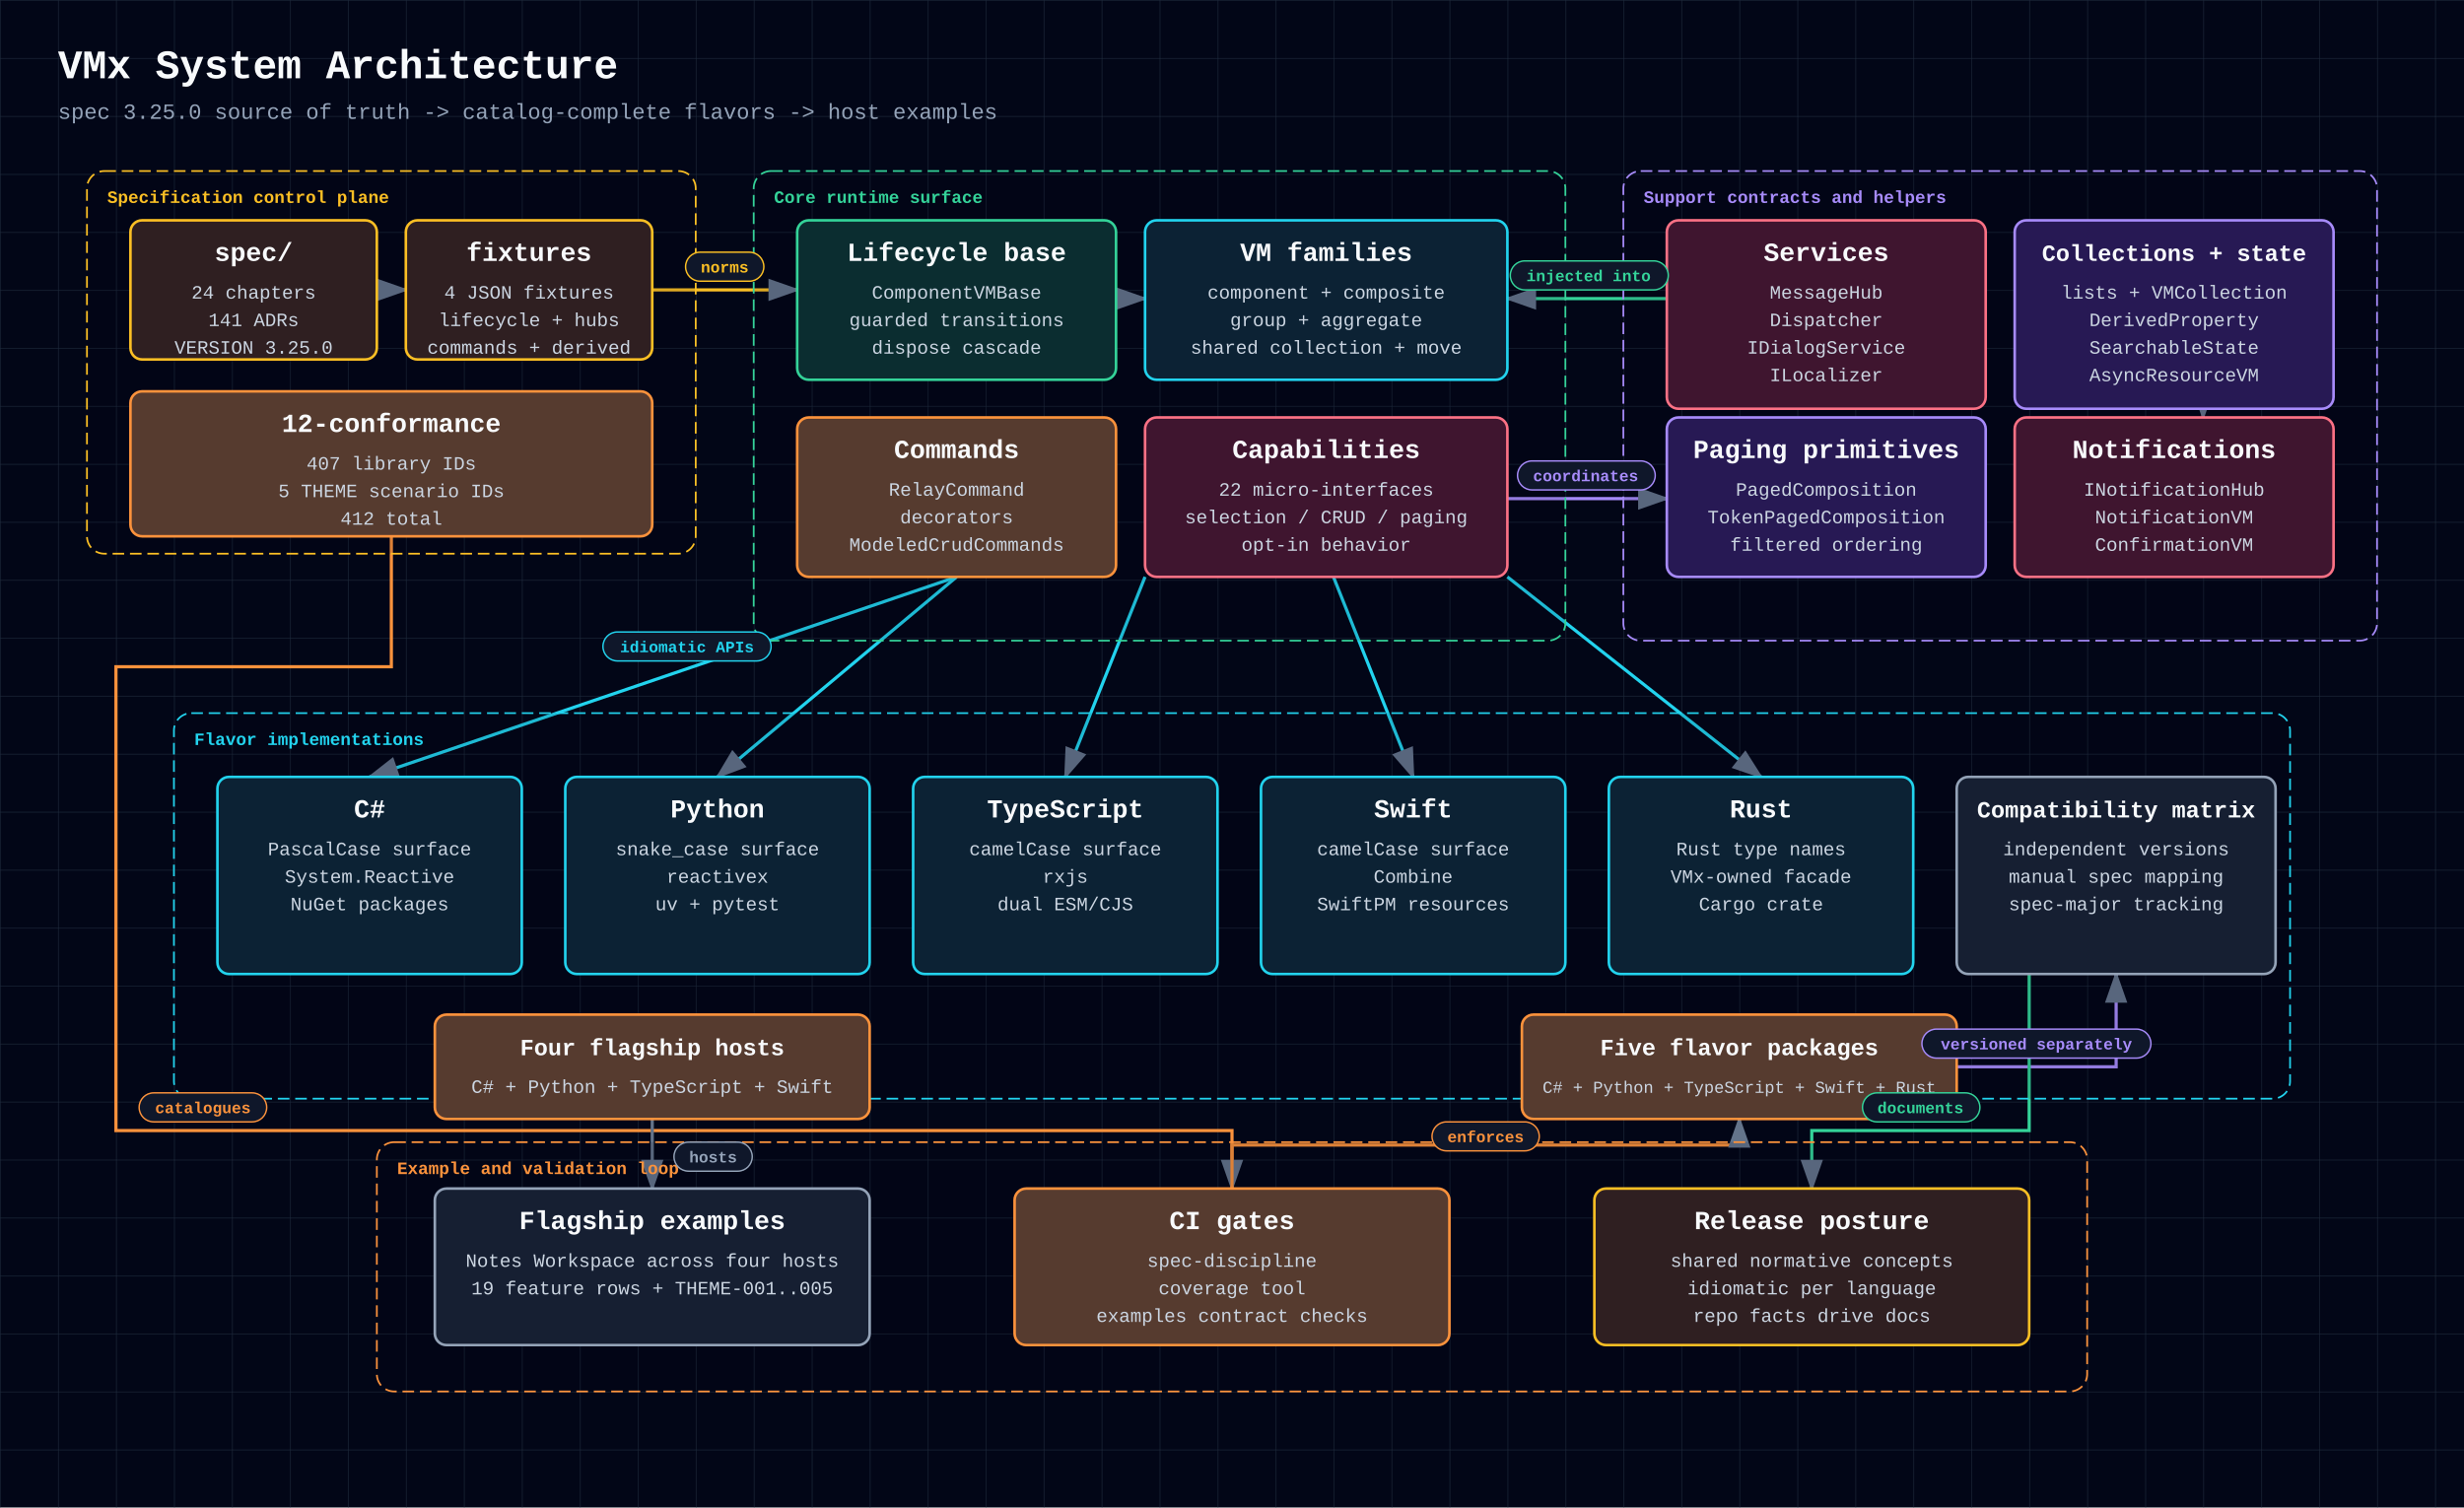
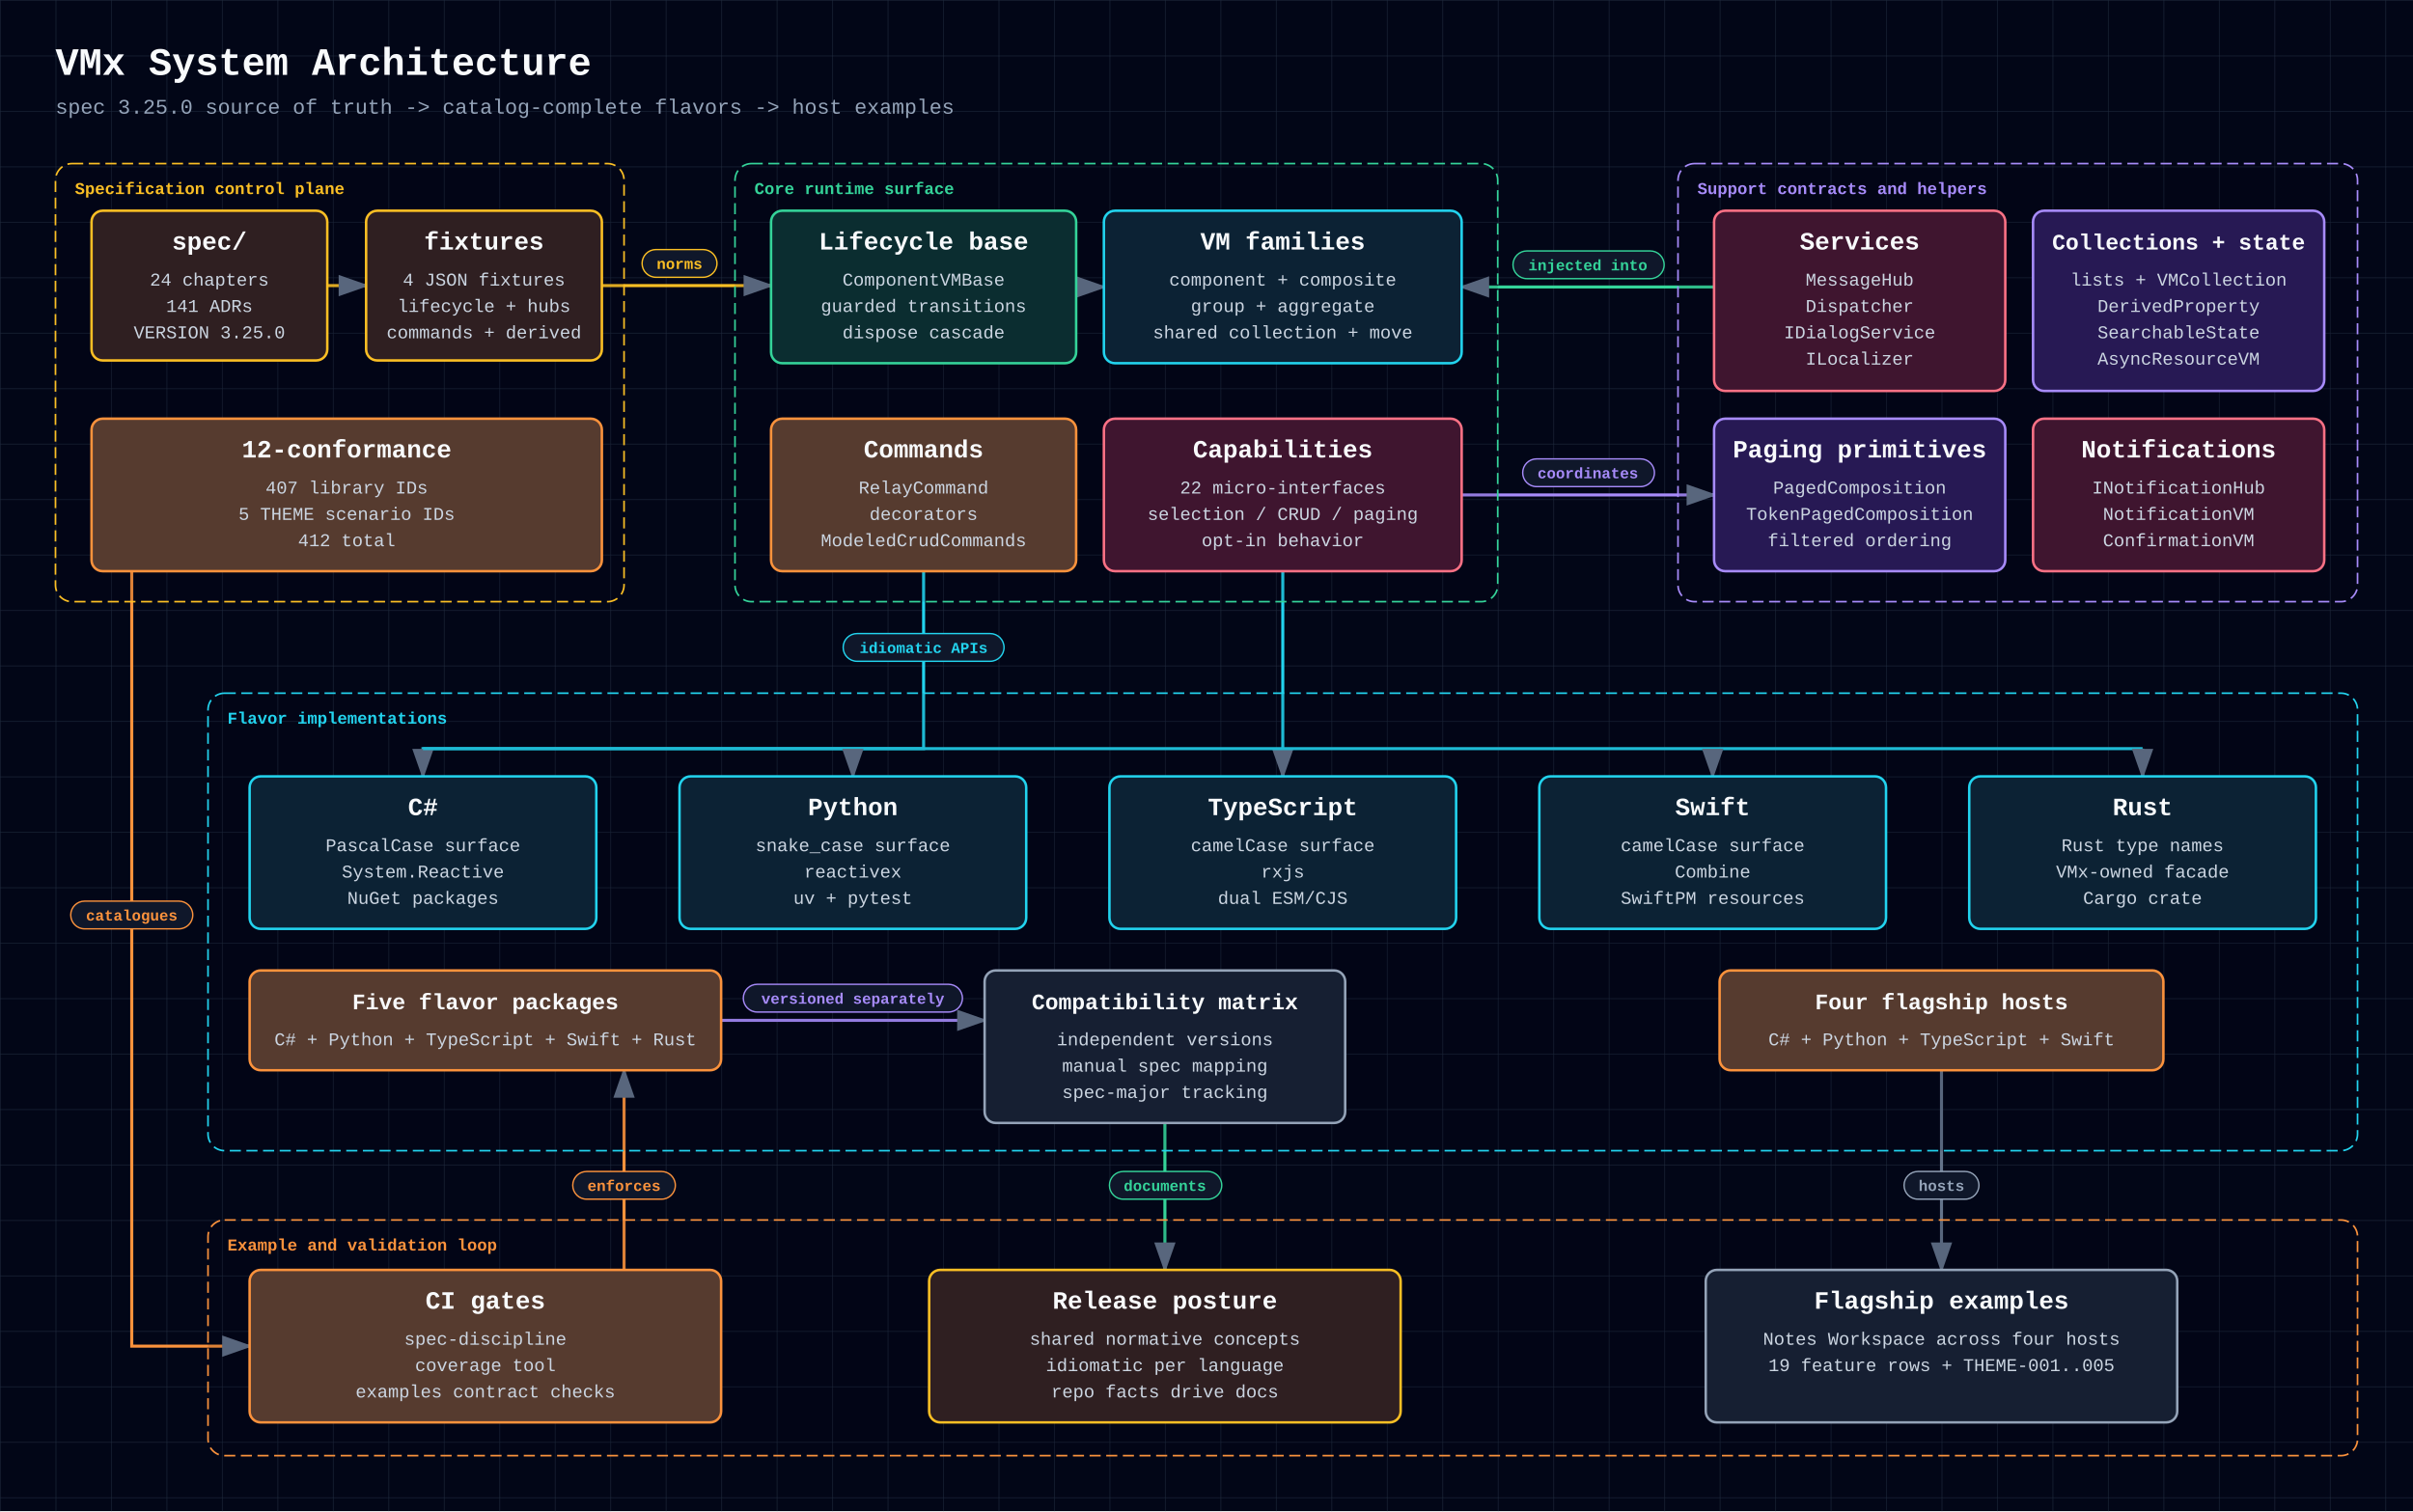
- <svg xmlns="http://www.w3.org/2000/svg" width="1700" height="1040" viewBox="0 0 1700 1040" role="img" aria-labelledby="diagram-title diagram-description" style="font-family: 'JetBrains Mono', ui-monospace, SFMono-Regular, Menlo, Monaco, Consolas, 'Liberation Mono', 'Courier New', monospace;">
+ <svg xmlns="http://www.w3.org/2000/svg" width="1740" height="1090" viewBox="0 0 1740 1090" role="img" aria-labelledby="diagram-title diagram-description" style="font-family: 'JetBrains Mono', ui-monospace, SFMono-Regular, Menlo, Monaco, Consolas, 'Liberation Mono', 'Courier New', monospace;">
  <defs>
    <style>
      text { font-family: 'JetBrains Mono', ui-monospace, SFMono-Regular, Menlo, Monaco, Consolas, 'Liberation Mono', 'Courier New', monospace; }
    </style>
    <pattern id="grid" width="40" height="40" patternUnits="userSpaceOnUse">
      <path d="M 40 0 L 0 0 0 40" fill="none" stroke="#1e293b" stroke-width="0.8" />
    </pattern>
    <marker id="arrowhead" markerWidth="10" markerHeight="7" refX="9" refY="3.5" orient="auto">
      <polygon points="0 0, 10 3.5, 0 7" fill="#64748b" />
    </marker>
  </defs>
  <rect width="100%" height="100%" fill="#020617" />
  <rect width="100%" height="100%" fill="url(#grid)" />
  <text x="40" y="54" fill="#f8fafc" font-size="28" font-weight="700" text-anchor="start">VMx System Architecture</text>
  <text x="40" y="82" fill="#94a3b8" font-size="15" font-weight="400" text-anchor="start">spec 3.25.0 source of truth -&gt; catalog-complete flavors -&gt; host examples</text>
-   <polyline points="260,200 280,200" fill="none" stroke="#fbbf24" stroke-width="2.2" marker-end="url(#arrowhead)" />
-   <polyline points="450,200 550,200" fill="none" stroke="#fbbf24" stroke-width="2.2" marker-end="url(#arrowhead)" />
-   <polyline points="270,370 270,460 80,460 80,780 850,780 850,820" fill="none" stroke="#fb923c" stroke-width="2.2" marker-end="url(#arrowhead)" />
-   <polyline points="770,206 790,206" fill="none" stroke="#22d3ee" stroke-width="2.2" marker-end="url(#arrowhead)" />
-   <polyline points="1150,206 1040,206" fill="none" stroke="#34d399" stroke-width="2.2" marker-end="url(#arrowhead)" />
-   <polyline points="1040,344 1150,344" fill="none" stroke="#a78bfa" stroke-width="2.2" marker-end="url(#arrowhead)" />
-   <polyline points="1520,282 1520,288" fill="none" stroke="#fb7185" stroke-width="2.2" marker-end="url(#arrowhead)" />
-   <polyline points="660,398 255,536" fill="none" stroke="#22d3ee" stroke-width="2.2" marker-end="url(#arrowhead)" />
-   <polyline points="660,398 495,536" fill="none" stroke="#22d3ee" stroke-width="2.2" marker-end="url(#arrowhead)" />
-   <polyline points="790,398 735,536" fill="none" stroke="#22d3ee" stroke-width="2.2" marker-end="url(#arrowhead)" />
-   <polyline points="920,398 975,536" fill="none" stroke="#22d3ee" stroke-width="2.2" marker-end="url(#arrowhead)" />
-   <polyline points="1040,398 1215,536" fill="none" stroke="#22d3ee" stroke-width="2.2" marker-end="url(#arrowhead)" />
-   <polyline points="1350,736 1460,736 1460,672" fill="none" stroke="#a78bfa" stroke-width="2.2" marker-end="url(#arrowhead)" />
-   <polyline points="450,772 450,820" fill="none" stroke="#64748b" stroke-width="2.2" marker-end="url(#arrowhead)" />
-   <polyline points="850,820 850,790 1200,790 1200,772" fill="none" stroke="#fb923c" stroke-width="2.2" marker-end="url(#arrowhead)" />
-   <polyline points="1400,672 1400,780 1250,780 1250,820" fill="none" stroke="#34d399" stroke-width="2.2" marker-end="url(#arrowhead)" />
-   <rect x="60" y="118" width="420" height="264" rx="12" fill="rgba(2, 6, 23, 0.12)" stroke="#fbbf24" stroke-width="1.2" stroke-dasharray="8 4" />
-   <text x="74" y="140" fill="#fbbf24" font-size="12" font-weight="700" text-anchor="start">Specification control plane</text>
-   <rect x="520" y="118" width="560" height="324" rx="12" fill="rgba(2, 6, 23, 0.12)" stroke="#34d399" stroke-width="1.2" stroke-dasharray="8 4" />
-   <text x="534" y="140" fill="#34d399" font-size="12" font-weight="700" text-anchor="start">Core runtime surface</text>
-   <rect x="1120" y="118" width="520" height="324" rx="12" fill="rgba(2, 6, 23, 0.12)" stroke="#a78bfa" stroke-width="1.2" stroke-dasharray="8 4" />
-   <text x="1134" y="140" fill="#a78bfa" font-size="12" font-weight="700" text-anchor="start">Support contracts and helpers</text>
-   <rect x="120" y="492" width="1460" height="266" rx="12" fill="rgba(2, 6, 23, 0.12)" stroke="#22d3ee" stroke-width="1.2" stroke-dasharray="8 4" />
-   <text x="134" y="514" fill="#22d3ee" font-size="12" font-weight="700" text-anchor="start">Flavor implementations</text>
-   <rect x="260" y="788" width="1180" height="172" rx="12" fill="rgba(2, 6, 23, 0.12)" stroke="#fb923c" stroke-width="1.2" stroke-dasharray="8 4" />
-   <text x="274" y="810" fill="#fb923c" font-size="12" font-weight="700" text-anchor="start">Example and validation loop</text>
-   <rect x="90" y="152" width="170" height="96" rx="8" fill="#0f172a" />
-   <rect x="90" y="152" width="170" height="96" rx="8" fill="rgba(120, 53, 15, 0.3)" stroke="#fbbf24" stroke-width="1.8" />
-   <text x="175" y="180" fill="#f8fafc" font-size="18" font-weight="700" text-anchor="middle">spec/</text>
-   <text x="175" y="206" fill="#cbd5e1" font-size="13" font-weight="400" text-anchor="middle">24 chapters</text>
-   <text x="175" y="225" fill="#cbd5e1" font-size="13" font-weight="400" text-anchor="middle">141 ADRs</text>
-   <text x="175" y="244" fill="#cbd5e1" font-size="13" font-weight="400" text-anchor="middle">VERSION 3.25.0</text>
-   <rect x="280" y="152" width="170" height="96" rx="8" fill="#0f172a" />
-   <rect x="280" y="152" width="170" height="96" rx="8" fill="rgba(120, 53, 15, 0.3)" stroke="#fbbf24" stroke-width="1.8" />
-   <text x="365" y="180" fill="#f8fafc" font-size="18" font-weight="700" text-anchor="middle">fixtures</text>
-   <text x="365" y="206" fill="#cbd5e1" font-size="13" font-weight="400" text-anchor="middle">4 JSON fixtures</text>
-   <text x="365" y="225" fill="#cbd5e1" font-size="13" font-weight="400" text-anchor="middle">lifecycle + hubs</text>
-   <text x="365" y="244" fill="#cbd5e1" font-size="13" font-weight="400" text-anchor="middle">commands + derived</text>
-   <rect x="90" y="270" width="360" height="100" rx="8" fill="#0f172a" />
-   <rect x="90" y="270" width="360" height="100" rx="8" fill="rgba(251, 146, 60, 0.3)" stroke="#fb923c" stroke-width="1.8" />
-   <text x="270" y="298" fill="#f8fafc" font-size="18" font-weight="700" text-anchor="middle">12-conformance</text>
-   <text x="270" y="324" fill="#cbd5e1" font-size="13" font-weight="400" text-anchor="middle">407 library IDs</text>
-   <text x="270" y="343" fill="#cbd5e1" font-size="13" font-weight="400" text-anchor="middle">5 THEME scenario IDs</text>
-   <text x="270" y="362" fill="#cbd5e1" font-size="13" font-weight="400" text-anchor="middle">412 total</text>
-   <rect x="550" y="152" width="220" height="110" rx="8" fill="#0f172a" />
-   <rect x="550" y="152" width="220" height="110" rx="8" fill="rgba(6, 78, 59, 0.4)" stroke="#34d399" stroke-width="1.8" />
-   <text x="660" y="180" fill="#f8fafc" font-size="18" font-weight="700" text-anchor="middle">Lifecycle base</text>
-   <text x="660" y="206" fill="#cbd5e1" font-size="13" font-weight="400" text-anchor="middle">ComponentVMBase</text>
-   <text x="660" y="225" fill="#cbd5e1" font-size="13" font-weight="400" text-anchor="middle">guarded transitions</text>
-   <text x="660" y="244" fill="#cbd5e1" font-size="13" font-weight="400" text-anchor="middle">dispose cascade</text>
-   <rect x="790" y="152" width="250" height="110" rx="8" fill="#0f172a" />
-   <rect x="790" y="152" width="250" height="110" rx="8" fill="rgba(8, 51, 68, 0.4)" stroke="#22d3ee" stroke-width="1.8" />
-   <text x="915" y="180" fill="#f8fafc" font-size="18" font-weight="700" text-anchor="middle">VM families</text>
-   <text x="915" y="206" fill="#cbd5e1" font-size="13" font-weight="400" text-anchor="middle">component + composite</text>
-   <text x="915" y="225" fill="#cbd5e1" font-size="13" font-weight="400" text-anchor="middle">group + aggregate</text>
-   <text x="915" y="244" fill="#cbd5e1" font-size="13" font-weight="400" text-anchor="middle">shared collection + move</text>
-   <rect x="550" y="288" width="220" height="110" rx="8" fill="#0f172a" />
-   <rect x="550" y="288" width="220" height="110" rx="8" fill="rgba(251, 146, 60, 0.3)" stroke="#fb923c" stroke-width="1.8" />
-   <text x="660" y="316" fill="#f8fafc" font-size="18" font-weight="700" text-anchor="middle">Commands</text>
-   <text x="660" y="342" fill="#cbd5e1" font-size="13" font-weight="400" text-anchor="middle">RelayCommand</text>
-   <text x="660" y="361" fill="#cbd5e1" font-size="13" font-weight="400" text-anchor="middle">decorators</text>
-   <text x="660" y="380" fill="#cbd5e1" font-size="13" font-weight="400" text-anchor="middle">ModeledCrudCommands</text>
-   <rect x="790" y="288" width="250" height="110" rx="8" fill="#0f172a" />
-   <rect x="790" y="288" width="250" height="110" rx="8" fill="rgba(136, 19, 55, 0.4)" stroke="#fb7185" stroke-width="1.8" />
-   <text x="915" y="316" fill="#f8fafc" font-size="18" font-weight="700" text-anchor="middle">Capabilities</text>
-   <text x="915" y="342" fill="#cbd5e1" font-size="13" font-weight="400" text-anchor="middle">22 micro-interfaces</text>
-   <text x="915" y="361" fill="#cbd5e1" font-size="13" font-weight="400" text-anchor="middle">selection / CRUD / paging</text>
-   <text x="915" y="380" fill="#cbd5e1" font-size="13" font-weight="400" text-anchor="middle">opt-in behavior</text>
-   <rect x="1150" y="152" width="220" height="130" rx="8" fill="#0f172a" />
-   <rect x="1150" y="152" width="220" height="130" rx="8" fill="rgba(136, 19, 55, 0.4)" stroke="#fb7185" stroke-width="1.8" />
-   <text x="1260" y="180" fill="#f8fafc" font-size="18" font-weight="700" text-anchor="middle">Services</text>
-   <text x="1260" y="206" fill="#cbd5e1" font-size="13" font-weight="400" text-anchor="middle">MessageHub</text>
-   <text x="1260" y="225" fill="#cbd5e1" font-size="13" font-weight="400" text-anchor="middle">Dispatcher</text>
-   <text x="1260" y="244" fill="#cbd5e1" font-size="13" font-weight="400" text-anchor="middle">IDialogService</text>
-   <text x="1260" y="263" fill="#cbd5e1" font-size="13" font-weight="400" text-anchor="middle">ILocalizer</text>
-   <rect x="1390" y="152" width="220" height="130" rx="8" fill="#0f172a" />
-   <rect x="1390" y="152" width="220" height="130" rx="8" fill="rgba(76, 29, 149, 0.4)" stroke="#a78bfa" stroke-width="1.8" />
-   <text x="1500" y="180" fill="#f8fafc" font-size="16" font-weight="700" text-anchor="middle">Collections + state</text>
-   <text x="1500" y="206" fill="#cbd5e1" font-size="13" font-weight="400" text-anchor="middle">lists + VMCollection</text>
-   <text x="1500" y="225" fill="#cbd5e1" font-size="13" font-weight="400" text-anchor="middle">DerivedProperty</text>
-   <text x="1500" y="244" fill="#cbd5e1" font-size="13" font-weight="400" text-anchor="middle">SearchableState</text>
-   <text x="1500" y="263" fill="#cbd5e1" font-size="13" font-weight="400" text-anchor="middle">AsyncResourceVM</text>
-   <rect x="1150" y="288" width="220" height="110" rx="8" fill="#0f172a" />
-   <rect x="1150" y="288" width="220" height="110" rx="8" fill="rgba(76, 29, 149, 0.4)" stroke="#a78bfa" stroke-width="1.8" />
-   <text x="1260" y="316" fill="#f8fafc" font-size="18" font-weight="700" text-anchor="middle">Paging primitives</text>
-   <text x="1260" y="342" fill="#cbd5e1" font-size="13" font-weight="400" text-anchor="middle">PagedComposition</text>
-   <text x="1260" y="361" fill="#cbd5e1" font-size="13" font-weight="400" text-anchor="middle">TokenPagedComposition</text>
-   <text x="1260" y="380" fill="#cbd5e1" font-size="13" font-weight="400" text-anchor="middle">filtered ordering</text>
-   <rect x="1390" y="288" width="220" height="110" rx="8" fill="#0f172a" />
-   <rect x="1390" y="288" width="220" height="110" rx="8" fill="rgba(136, 19, 55, 0.4)" stroke="#fb7185" stroke-width="1.8" />
-   <text x="1500" y="316" fill="#f8fafc" font-size="18" font-weight="700" text-anchor="middle">Notifications</text>
-   <text x="1500" y="342" fill="#cbd5e1" font-size="13" font-weight="400" text-anchor="middle">INotificationHub</text>
-   <text x="1500" y="361" fill="#cbd5e1" font-size="13" font-weight="400" text-anchor="middle">NotificationVM</text>
-   <text x="1500" y="380" fill="#cbd5e1" font-size="13" font-weight="400" text-anchor="middle">ConfirmationVM</text>
-   <rect x="150" y="536" width="210" height="136" rx="8" fill="#0f172a" />
-   <rect x="150" y="536" width="210" height="136" rx="8" fill="rgba(8, 51, 68, 0.4)" stroke="#22d3ee" stroke-width="1.8" />
-   <text x="255" y="564" fill="#f8fafc" font-size="18" font-weight="700" text-anchor="middle">C#</text>
-   <text x="255" y="590" fill="#cbd5e1" font-size="13" font-weight="400" text-anchor="middle">PascalCase surface</text>
-   <text x="255" y="609" fill="#cbd5e1" font-size="13" font-weight="400" text-anchor="middle">System.Reactive</text>
-   <text x="255" y="628" fill="#cbd5e1" font-size="13" font-weight="400" text-anchor="middle">NuGet packages</text>
-   <rect x="390" y="536" width="210" height="136" rx="8" fill="#0f172a" />
-   <rect x="390" y="536" width="210" height="136" rx="8" fill="rgba(8, 51, 68, 0.4)" stroke="#22d3ee" stroke-width="1.8" />
-   <text x="495" y="564" fill="#f8fafc" font-size="18" font-weight="700" text-anchor="middle">Python</text>
-   <text x="495" y="590" fill="#cbd5e1" font-size="13" font-weight="400" text-anchor="middle">snake_case surface</text>
-   <text x="495" y="609" fill="#cbd5e1" font-size="13" font-weight="400" text-anchor="middle">reactivex</text>
-   <text x="495" y="628" fill="#cbd5e1" font-size="13" font-weight="400" text-anchor="middle">uv + pytest</text>
-   <rect x="630" y="536" width="210" height="136" rx="8" fill="#0f172a" />
-   <rect x="630" y="536" width="210" height="136" rx="8" fill="rgba(8, 51, 68, 0.4)" stroke="#22d3ee" stroke-width="1.8" />
-   <text x="735" y="564" fill="#f8fafc" font-size="18" font-weight="700" text-anchor="middle">TypeScript</text>
-   <text x="735" y="590" fill="#cbd5e1" font-size="13" font-weight="400" text-anchor="middle">camelCase surface</text>
-   <text x="735" y="609" fill="#cbd5e1" font-size="13" font-weight="400" text-anchor="middle">rxjs</text>
-   <text x="735" y="628" fill="#cbd5e1" font-size="13" font-weight="400" text-anchor="middle">dual ESM/CJS</text>
-   <rect x="870" y="536" width="210" height="136" rx="8" fill="#0f172a" />
-   <rect x="870" y="536" width="210" height="136" rx="8" fill="rgba(8, 51, 68, 0.4)" stroke="#22d3ee" stroke-width="1.8" />
-   <text x="975" y="564" fill="#f8fafc" font-size="18" font-weight="700" text-anchor="middle">Swift</text>
-   <text x="975" y="590" fill="#cbd5e1" font-size="13" font-weight="400" text-anchor="middle">camelCase surface</text>
-   <text x="975" y="609" fill="#cbd5e1" font-size="13" font-weight="400" text-anchor="middle">Combine</text>
-   <text x="975" y="628" fill="#cbd5e1" font-size="13" font-weight="400" text-anchor="middle">SwiftPM resources</text>
-   <rect x="1110" y="536" width="210" height="136" rx="8" fill="#0f172a" />
-   <rect x="1110" y="536" width="210" height="136" rx="8" fill="rgba(8, 51, 68, 0.4)" stroke="#22d3ee" stroke-width="1.8" />
-   <text x="1215" y="564" fill="#f8fafc" font-size="18" font-weight="700" text-anchor="middle">Rust</text>
-   <text x="1215" y="590" fill="#cbd5e1" font-size="13" font-weight="400" text-anchor="middle">Rust type names</text>
-   <text x="1215" y="609" fill="#cbd5e1" font-size="13" font-weight="400" text-anchor="middle">VMx-owned facade</text>
-   <text x="1215" y="628" fill="#cbd5e1" font-size="13" font-weight="400" text-anchor="middle">Cargo crate</text>
-   <rect x="1350" y="536" width="220" height="136" rx="8" fill="#0f172a" />
-   <rect x="1350" y="536" width="220" height="136" rx="8" fill="rgba(30, 41, 59, 0.5)" stroke="#94a3b8" stroke-width="1.8" />
-   <text x="1460" y="564" fill="#f8fafc" font-size="16" font-weight="700" text-anchor="middle">Compatibility matrix</text>
-   <text x="1460" y="590" fill="#cbd5e1" font-size="13" font-weight="400" text-anchor="middle">independent versions</text>
-   <text x="1460" y="609" fill="#cbd5e1" font-size="13" font-weight="400" text-anchor="middle">manual spec mapping</text>
-   <text x="1460" y="628" fill="#cbd5e1" font-size="13" font-weight="400" text-anchor="middle">spec-major tracking</text>
-   <rect x="300" y="700" width="300" height="72" rx="8" fill="#0f172a" />
-   <rect x="300" y="700" width="300" height="72" rx="8" fill="rgba(251, 146, 60, 0.3)" stroke="#fb923c" stroke-width="1.8" />
-   <text x="450" y="728" fill="#f8fafc" font-size="16" font-weight="700" text-anchor="middle">Four flagship hosts</text>
-   <text x="450" y="754" fill="#cbd5e1" font-size="13" font-weight="400" text-anchor="middle">C# + Python + TypeScript + Swift</text>
-   <rect x="1050" y="700" width="300" height="72" rx="8" fill="#0f172a" />
-   <rect x="1050" y="700" width="300" height="72" rx="8" fill="rgba(251, 146, 60, 0.3)" stroke="#fb923c" stroke-width="1.8" />
-   <text x="1200" y="728" fill="#f8fafc" font-size="16" font-weight="700" text-anchor="middle">Five flavor packages</text>
-   <text x="1200" y="754" fill="#cbd5e1" font-size="11.6" font-weight="400" text-anchor="middle">C# + Python + TypeScript + Swift + Rust</text>
-   <rect x="300" y="820" width="300" height="108" rx="8" fill="#0f172a" />
-   <rect x="300" y="820" width="300" height="108" rx="8" fill="rgba(30, 41, 59, 0.5)" stroke="#94a3b8" stroke-width="1.8" />
-   <text x="450" y="848" fill="#f8fafc" font-size="18" font-weight="700" text-anchor="middle">Flagship examples</text>
-   <text x="450" y="874" fill="#cbd5e1" font-size="13" font-weight="400" text-anchor="middle">Notes Workspace across four hosts</text>
-   <text x="450" y="893" fill="#cbd5e1" font-size="13" font-weight="400" text-anchor="middle">19 feature rows + THEME-001..005</text>
-   <rect x="700" y="820" width="300" height="108" rx="8" fill="#0f172a" />
-   <rect x="700" y="820" width="300" height="108" rx="8" fill="rgba(251, 146, 60, 0.3)" stroke="#fb923c" stroke-width="1.8" />
-   <text x="850" y="848" fill="#f8fafc" font-size="18" font-weight="700" text-anchor="middle">CI gates</text>
-   <text x="850" y="874" fill="#cbd5e1" font-size="13" font-weight="400" text-anchor="middle">spec-discipline</text>
-   <text x="850" y="893" fill="#cbd5e1" font-size="13" font-weight="400" text-anchor="middle">coverage tool</text>
-   <text x="850" y="912" fill="#cbd5e1" font-size="13" font-weight="400" text-anchor="middle">examples contract checks</text>
-   <rect x="1100" y="820" width="300" height="108" rx="8" fill="#0f172a" />
-   <rect x="1100" y="820" width="300" height="108" rx="8" fill="rgba(120, 53, 15, 0.3)" stroke="#fbbf24" stroke-width="1.8" />
-   <text x="1250" y="848" fill="#f8fafc" font-size="18" font-weight="700" text-anchor="middle">Release posture</text>
-   <text x="1250" y="874" fill="#cbd5e1" font-size="13" font-weight="400" text-anchor="middle">shared normative concepts</text>
-   <text x="1250" y="893" fill="#cbd5e1" font-size="13" font-weight="400" text-anchor="middle">idiomatic per language</text>
-   <text x="1250" y="912" fill="#cbd5e1" font-size="13" font-weight="400" text-anchor="middle">repo facts drive docs</text>
-   <rect x="473" y="174" width="54" height="20" rx="10" fill="#0f172a" stroke="#fbbf24" stroke-width="1" />
-   <text x="500" y="188" fill="#fbbf24" font-size="11" font-weight="700" text-anchor="middle">norms</text>
-   <rect x="96" y="754" width="88" height="20" rx="10" fill="#0f172a" stroke="#fb923c" stroke-width="1" />
-   <text x="140" y="768" fill="#fb923c" font-size="11" font-weight="700" text-anchor="middle">catalogues</text>
-   <rect x="1042" y="180" width="109" height="20" rx="10" fill="#0f172a" stroke="#34d399" stroke-width="1" />
-   <text x="1096" y="194" fill="#34d399" font-size="11" font-weight="700" text-anchor="middle">injected into</text>
-   <rect x="1047" y="318" width="95" height="20" rx="10" fill="#0f172a" stroke="#a78bfa" stroke-width="1" />
-   <text x="1094" y="332" fill="#a78bfa" font-size="11" font-weight="700" text-anchor="middle">coordinates</text>
-   <rect x="416" y="436" width="116" height="20" rx="10" fill="#0f172a" stroke="#22d3ee" stroke-width="1" />
-   <text x="474" y="450" fill="#22d3ee" font-size="11" font-weight="700" text-anchor="middle">idiomatic APIs</text>
-   <rect x="1326" y="710" width="158" height="20" rx="10" fill="#0f172a" stroke="#a78bfa" stroke-width="1" />
-   <text x="1405" y="724" fill="#a78bfa" font-size="11" font-weight="700" text-anchor="middle">versioned separately</text>
-   <rect x="465" y="788" width="54" height="20" rx="10" fill="#0f172a" stroke="#94a3b8" stroke-width="1" />
-   <text x="492" y="802" fill="#94a3b8" font-size="11" font-weight="700" text-anchor="middle">hosts</text>
-   <rect x="988" y="774" width="74" height="20" rx="10" fill="#0f172a" stroke="#fb923c" stroke-width="1" />
-   <text x="1025" y="788" fill="#fb923c" font-size="11" font-weight="700" text-anchor="middle">enforces</text>
-   <rect x="1285" y="754" width="81" height="20" rx="10" fill="#0f172a" stroke="#34d399" stroke-width="1" />
-   <text x="1325" y="768" fill="#34d399" font-size="11" font-weight="700" text-anchor="middle">documents</text>
+   <polyline points="236,206 264,206" fill="none" stroke="#fbbf24" stroke-width="2.2" marker-end="url(#arrowhead)" />
+   <polyline points="434,206 556,206" fill="none" stroke="#fbbf24" stroke-width="2.2" marker-end="url(#arrowhead)" />
+   <polyline points="776,207 796,207" fill="none" stroke="#22d3ee" stroke-width="2.2" marker-end="url(#arrowhead)" />
+   <polyline points="1236,207 1054,207" fill="none" stroke="#34d399" stroke-width="2.2" marker-end="url(#arrowhead)" />
+   <polyline points="1054,357 1236,357" fill="none" stroke="#a78bfa" stroke-width="2.2" marker-end="url(#arrowhead)" />
+   <polyline points="666,412 666,540 305,540 305,560" fill="none" stroke="#22d3ee" stroke-width="2.2" marker-end="url(#arrowhead)" />
+   <polyline points="925,412 925,560" fill="none" stroke="#22d3ee" stroke-width="2.2" marker-end="url(#arrowhead)" />
+   <polyline points="305,540 1545,540" fill="none" stroke="#22d3ee" stroke-width="2.2" />
+   <polyline points="615,540 615,560" fill="none" stroke="#22d3ee" stroke-width="2.2" marker-end="url(#arrowhead)" />
+   <polyline points="1235,540 1235,560" fill="none" stroke="#22d3ee" stroke-width="2.2" marker-end="url(#arrowhead)" />
+   <polyline points="1545,540 1545,560" fill="none" stroke="#22d3ee" stroke-width="2.2" marker-end="url(#arrowhead)" />
+   <polyline points="95,412 95,971 180,971" fill="none" stroke="#fb923c" stroke-width="2.2" marker-end="url(#arrowhead)" />
+   <polyline points="520,736 710,736" fill="none" stroke="#a78bfa" stroke-width="2.2" marker-end="url(#arrowhead)" />
+   <polyline points="450,916 450,772" fill="none" stroke="#fb923c" stroke-width="2.2" marker-end="url(#arrowhead)" />
+   <polyline points="840,810 840,916" fill="none" stroke="#34d399" stroke-width="2.2" marker-end="url(#arrowhead)" />
+   <polyline points="1400,772 1400,916" fill="none" stroke="#64748b" stroke-width="2.2" marker-end="url(#arrowhead)" />
+   <rect x="40" y="118" width="410" height="316" rx="12" fill="rgba(2, 6, 23, 0.12)" stroke="#fbbf24" stroke-width="1.2" stroke-dasharray="8 4" />
+   <text x="54" y="140" fill="#fbbf24" font-size="12" font-weight="700" text-anchor="start">Specification control plane</text>
+   <rect x="530" y="118" width="550" height="316" rx="12" fill="rgba(2, 6, 23, 0.12)" stroke="#34d399" stroke-width="1.2" stroke-dasharray="8 4" />
+   <text x="544" y="140" fill="#34d399" font-size="12" font-weight="700" text-anchor="start">Core runtime surface</text>
+   <rect x="1210" y="118" width="490" height="316" rx="12" fill="rgba(2, 6, 23, 0.12)" stroke="#a78bfa" stroke-width="1.2" stroke-dasharray="8 4" />
+   <text x="1224" y="140" fill="#a78bfa" font-size="12" font-weight="700" text-anchor="start">Support contracts and helpers</text>
+   <rect x="150" y="500" width="1550" height="330" rx="12" fill="rgba(2, 6, 23, 0.12)" stroke="#22d3ee" stroke-width="1.2" stroke-dasharray="8 4" />
+   <text x="164" y="522" fill="#22d3ee" font-size="12" font-weight="700" text-anchor="start">Flavor implementations</text>
+   <rect x="150" y="880" width="1550" height="170" rx="12" fill="rgba(2, 6, 23, 0.12)" stroke="#fb923c" stroke-width="1.2" stroke-dasharray="8 4" />
+   <text x="164" y="902" fill="#fb923c" font-size="12" font-weight="700" text-anchor="start">Example and validation loop</text>
+   <rect x="66" y="152" width="170" height="108" rx="8" fill="#0f172a" />
+   <rect x="66" y="152" width="170" height="108" rx="8" fill="rgba(120, 53, 15, 0.3)" stroke="#fbbf24" stroke-width="1.8" />
+   <text x="151" y="180" fill="#f8fafc" font-size="18" font-weight="700" text-anchor="middle">spec/</text>
+   <text x="151" y="206" fill="#cbd5e1" font-size="13" font-weight="400" text-anchor="middle">24 chapters</text>
+   <text x="151" y="225" fill="#cbd5e1" font-size="13" font-weight="400" text-anchor="middle">141 ADRs</text>
+   <text x="151" y="244" fill="#cbd5e1" font-size="13" font-weight="400" text-anchor="middle">VERSION 3.25.0</text>
+   <rect x="264" y="152" width="170" height="108" rx="8" fill="#0f172a" />
+   <rect x="264" y="152" width="170" height="108" rx="8" fill="rgba(120, 53, 15, 0.3)" stroke="#fbbf24" stroke-width="1.8" />
+   <text x="349" y="180" fill="#f8fafc" font-size="18" font-weight="700" text-anchor="middle">fixtures</text>
+   <text x="349" y="206" fill="#cbd5e1" font-size="13" font-weight="400" text-anchor="middle">4 JSON fixtures</text>
+   <text x="349" y="225" fill="#cbd5e1" font-size="13" font-weight="400" text-anchor="middle">lifecycle + hubs</text>
+   <text x="349" y="244" fill="#cbd5e1" font-size="13" font-weight="400" text-anchor="middle">commands + derived</text>
+   <rect x="66" y="302" width="368" height="110" rx="8" fill="#0f172a" />
+   <rect x="66" y="302" width="368" height="110" rx="8" fill="rgba(251, 146, 60, 0.3)" stroke="#fb923c" stroke-width="1.8" />
+   <text x="250" y="330" fill="#f8fafc" font-size="18" font-weight="700" text-anchor="middle">12-conformance</text>
+   <text x="250" y="356" fill="#cbd5e1" font-size="13" font-weight="400" text-anchor="middle">407 library IDs</text>
+   <text x="250" y="375" fill="#cbd5e1" font-size="13" font-weight="400" text-anchor="middle">5 THEME scenario IDs</text>
+   <text x="250" y="394" fill="#cbd5e1" font-size="13" font-weight="400" text-anchor="middle">412 total</text>
+   <rect x="556" y="152" width="220" height="110" rx="8" fill="#0f172a" />
+   <rect x="556" y="152" width="220" height="110" rx="8" fill="rgba(6, 78, 59, 0.4)" stroke="#34d399" stroke-width="1.8" />
+   <text x="666" y="180" fill="#f8fafc" font-size="18" font-weight="700" text-anchor="middle">Lifecycle base</text>
+   <text x="666" y="206" fill="#cbd5e1" font-size="13" font-weight="400" text-anchor="middle">ComponentVMBase</text>
+   <text x="666" y="225" fill="#cbd5e1" font-size="13" font-weight="400" text-anchor="middle">guarded transitions</text>
+   <text x="666" y="244" fill="#cbd5e1" font-size="13" font-weight="400" text-anchor="middle">dispose cascade</text>
+   <rect x="796" y="152" width="258" height="110" rx="8" fill="#0f172a" />
+   <rect x="796" y="152" width="258" height="110" rx="8" fill="rgba(8, 51, 68, 0.4)" stroke="#22d3ee" stroke-width="1.8" />
+   <text x="925" y="180" fill="#f8fafc" font-size="18" font-weight="700" text-anchor="middle">VM families</text>
+   <text x="925" y="206" fill="#cbd5e1" font-size="13" font-weight="400" text-anchor="middle">component + composite</text>
+   <text x="925" y="225" fill="#cbd5e1" font-size="13" font-weight="400" text-anchor="middle">group + aggregate</text>
+   <text x="925" y="244" fill="#cbd5e1" font-size="13" font-weight="400" text-anchor="middle">shared collection + move</text>
+   <rect x="556" y="302" width="220" height="110" rx="8" fill="#0f172a" />
+   <rect x="556" y="302" width="220" height="110" rx="8" fill="rgba(251, 146, 60, 0.3)" stroke="#fb923c" stroke-width="1.8" />
+   <text x="666" y="330" fill="#f8fafc" font-size="18" font-weight="700" text-anchor="middle">Commands</text>
+   <text x="666" y="356" fill="#cbd5e1" font-size="13" font-weight="400" text-anchor="middle">RelayCommand</text>
+   <text x="666" y="375" fill="#cbd5e1" font-size="13" font-weight="400" text-anchor="middle">decorators</text>
+   <text x="666" y="394" fill="#cbd5e1" font-size="13" font-weight="400" text-anchor="middle">ModeledCrudCommands</text>
+   <rect x="796" y="302" width="258" height="110" rx="8" fill="#0f172a" />
+   <rect x="796" y="302" width="258" height="110" rx="8" fill="rgba(136, 19, 55, 0.4)" stroke="#fb7185" stroke-width="1.8" />
+   <text x="925" y="330" fill="#f8fafc" font-size="18" font-weight="700" text-anchor="middle">Capabilities</text>
+   <text x="925" y="356" fill="#cbd5e1" font-size="13" font-weight="400" text-anchor="middle">22 micro-interfaces</text>
+   <text x="925" y="375" fill="#cbd5e1" font-size="13" font-weight="400" text-anchor="middle">selection / CRUD / paging</text>
+   <text x="925" y="394" fill="#cbd5e1" font-size="13" font-weight="400" text-anchor="middle">opt-in behavior</text>
+   <rect x="1236" y="152" width="210" height="130" rx="8" fill="#0f172a" />
+   <rect x="1236" y="152" width="210" height="130" rx="8" fill="rgba(136, 19, 55, 0.4)" stroke="#fb7185" stroke-width="1.8" />
+   <text x="1341" y="180" fill="#f8fafc" font-size="18" font-weight="700" text-anchor="middle">Services</text>
+   <text x="1341" y="206" fill="#cbd5e1" font-size="13" font-weight="400" text-anchor="middle">MessageHub</text>
+   <text x="1341" y="225" fill="#cbd5e1" font-size="13" font-weight="400" text-anchor="middle">Dispatcher</text>
+   <text x="1341" y="244" fill="#cbd5e1" font-size="13" font-weight="400" text-anchor="middle">IDialogService</text>
+   <text x="1341" y="263" fill="#cbd5e1" font-size="13" font-weight="400" text-anchor="middle">ILocalizer</text>
+   <rect x="1466" y="152" width="210" height="130" rx="8" fill="#0f172a" />
+   <rect x="1466" y="152" width="210" height="130" rx="8" fill="rgba(76, 29, 149, 0.4)" stroke="#a78bfa" stroke-width="1.8" />
+   <text x="1571" y="180" fill="#f8fafc" font-size="16" font-weight="700" text-anchor="middle">Collections + state</text>
+   <text x="1571" y="206" fill="#cbd5e1" font-size="13" font-weight="400" text-anchor="middle">lists + VMCollection</text>
+   <text x="1571" y="225" fill="#cbd5e1" font-size="13" font-weight="400" text-anchor="middle">DerivedProperty</text>
+   <text x="1571" y="244" fill="#cbd5e1" font-size="13" font-weight="400" text-anchor="middle">SearchableState</text>
+   <text x="1571" y="263" fill="#cbd5e1" font-size="13" font-weight="400" text-anchor="middle">AsyncResourceVM</text>
+   <rect x="1236" y="302" width="210" height="110" rx="8" fill="#0f172a" />
+   <rect x="1236" y="302" width="210" height="110" rx="8" fill="rgba(76, 29, 149, 0.4)" stroke="#a78bfa" stroke-width="1.8" />
+   <text x="1341" y="330" fill="#f8fafc" font-size="17.93" font-weight="700" text-anchor="middle">Paging primitives</text>
+   <text x="1341" y="356" fill="#cbd5e1" font-size="13" font-weight="400" text-anchor="middle">PagedComposition</text>
+   <text x="1341" y="375" fill="#cbd5e1" font-size="13" font-weight="400" text-anchor="middle">TokenPagedComposition</text>
+   <text x="1341" y="394" fill="#cbd5e1" font-size="13" font-weight="400" text-anchor="middle">filtered ordering</text>
+   <rect x="1466" y="302" width="210" height="110" rx="8" fill="#0f172a" />
+   <rect x="1466" y="302" width="210" height="110" rx="8" fill="rgba(136, 19, 55, 0.4)" stroke="#fb7185" stroke-width="1.8" />
+   <text x="1571" y="330" fill="#f8fafc" font-size="18" font-weight="700" text-anchor="middle">Notifications</text>
+   <text x="1571" y="356" fill="#cbd5e1" font-size="13" font-weight="400" text-anchor="middle">INotificationHub</text>
+   <text x="1571" y="375" fill="#cbd5e1" font-size="13" font-weight="400" text-anchor="middle">NotificationVM</text>
+   <text x="1571" y="394" fill="#cbd5e1" font-size="13" font-weight="400" text-anchor="middle">ConfirmationVM</text>
+   <rect x="180" y="560" width="250" height="110" rx="8" fill="#0f172a" />
+   <rect x="180" y="560" width="250" height="110" rx="8" fill="rgba(8, 51, 68, 0.4)" stroke="#22d3ee" stroke-width="1.8" />
+   <text x="305" y="588" fill="#f8fafc" font-size="18" font-weight="700" text-anchor="middle">C#</text>
+   <text x="305" y="614" fill="#cbd5e1" font-size="13" font-weight="400" text-anchor="middle">PascalCase surface</text>
+   <text x="305" y="633" fill="#cbd5e1" font-size="13" font-weight="400" text-anchor="middle">System.Reactive</text>
+   <text x="305" y="652" fill="#cbd5e1" font-size="13" font-weight="400" text-anchor="middle">NuGet packages</text>
+   <rect x="490" y="560" width="250" height="110" rx="8" fill="#0f172a" />
+   <rect x="490" y="560" width="250" height="110" rx="8" fill="rgba(8, 51, 68, 0.4)" stroke="#22d3ee" stroke-width="1.8" />
+   <text x="615" y="588" fill="#f8fafc" font-size="18" font-weight="700" text-anchor="middle">Python</text>
+   <text x="615" y="614" fill="#cbd5e1" font-size="13" font-weight="400" text-anchor="middle">snake_case surface</text>
+   <text x="615" y="633" fill="#cbd5e1" font-size="13" font-weight="400" text-anchor="middle">reactivex</text>
+   <text x="615" y="652" fill="#cbd5e1" font-size="13" font-weight="400" text-anchor="middle">uv + pytest</text>
+   <rect x="800" y="560" width="250" height="110" rx="8" fill="#0f172a" />
+   <rect x="800" y="560" width="250" height="110" rx="8" fill="rgba(8, 51, 68, 0.4)" stroke="#22d3ee" stroke-width="1.8" />
+   <text x="925" y="588" fill="#f8fafc" font-size="18" font-weight="700" text-anchor="middle">TypeScript</text>
+   <text x="925" y="614" fill="#cbd5e1" font-size="13" font-weight="400" text-anchor="middle">camelCase surface</text>
+   <text x="925" y="633" fill="#cbd5e1" font-size="13" font-weight="400" text-anchor="middle">rxjs</text>
+   <text x="925" y="652" fill="#cbd5e1" font-size="13" font-weight="400" text-anchor="middle">dual ESM/CJS</text>
+   <rect x="1110" y="560" width="250" height="110" rx="8" fill="#0f172a" />
+   <rect x="1110" y="560" width="250" height="110" rx="8" fill="rgba(8, 51, 68, 0.4)" stroke="#22d3ee" stroke-width="1.8" />
+   <text x="1235" y="588" fill="#f8fafc" font-size="18" font-weight="700" text-anchor="middle">Swift</text>
+   <text x="1235" y="614" fill="#cbd5e1" font-size="13" font-weight="400" text-anchor="middle">camelCase surface</text>
+   <text x="1235" y="633" fill="#cbd5e1" font-size="13" font-weight="400" text-anchor="middle">Combine</text>
+   <text x="1235" y="652" fill="#cbd5e1" font-size="13" font-weight="400" text-anchor="middle">SwiftPM resources</text>
+   <rect x="1420" y="560" width="250" height="110" rx="8" fill="#0f172a" />
+   <rect x="1420" y="560" width="250" height="110" rx="8" fill="rgba(8, 51, 68, 0.4)" stroke="#22d3ee" stroke-width="1.8" />
+   <text x="1545" y="588" fill="#f8fafc" font-size="18" font-weight="700" text-anchor="middle">Rust</text>
+   <text x="1545" y="614" fill="#cbd5e1" font-size="13" font-weight="400" text-anchor="middle">Rust type names</text>
+   <text x="1545" y="633" fill="#cbd5e1" font-size="13" font-weight="400" text-anchor="middle">VMx-owned facade</text>
+   <text x="1545" y="652" fill="#cbd5e1" font-size="13" font-weight="400" text-anchor="middle">Cargo crate</text>
+   <rect x="180" y="700" width="340" height="72" rx="8" fill="#0f172a" />
+   <rect x="180" y="700" width="340" height="72" rx="8" fill="rgba(251, 146, 60, 0.3)" stroke="#fb923c" stroke-width="1.8" />
+   <text x="350" y="728" fill="#f8fafc" font-size="16" font-weight="700" text-anchor="middle">Five flavor packages</text>
+   <text x="350" y="754" fill="#cbd5e1" font-size="13" font-weight="400" text-anchor="middle">C# + Python + TypeScript + Swift + Rust</text>
+   <rect x="710" y="700" width="260" height="110" rx="8" fill="#0f172a" />
+   <rect x="710" y="700" width="260" height="110" rx="8" fill="rgba(30, 41, 59, 0.5)" stroke="#94a3b8" stroke-width="1.8" />
+   <text x="840" y="728" fill="#f8fafc" font-size="16" font-weight="700" text-anchor="middle">Compatibility matrix</text>
+   <text x="840" y="754" fill="#cbd5e1" font-size="13" font-weight="400" text-anchor="middle">independent versions</text>
+   <text x="840" y="773" fill="#cbd5e1" font-size="13" font-weight="400" text-anchor="middle">manual spec mapping</text>
+   <text x="840" y="792" fill="#cbd5e1" font-size="13" font-weight="400" text-anchor="middle">spec-major tracking</text>
+   <rect x="1240" y="700" width="320" height="72" rx="8" fill="#0f172a" />
+   <rect x="1240" y="700" width="320" height="72" rx="8" fill="rgba(251, 146, 60, 0.3)" stroke="#fb923c" stroke-width="1.8" />
+   <text x="1400" y="728" fill="#f8fafc" font-size="16" font-weight="700" text-anchor="middle">Four flagship hosts</text>
+   <text x="1400" y="754" fill="#cbd5e1" font-size="13" font-weight="400" text-anchor="middle">C# + Python + TypeScript + Swift</text>
+   <rect x="180" y="916" width="340" height="110" rx="8" fill="#0f172a" />
+   <rect x="180" y="916" width="340" height="110" rx="8" fill="rgba(251, 146, 60, 0.3)" stroke="#fb923c" stroke-width="1.8" />
+   <text x="350" y="944" fill="#f8fafc" font-size="18" font-weight="700" text-anchor="middle">CI gates</text>
+   <text x="350" y="970" fill="#cbd5e1" font-size="13" font-weight="400" text-anchor="middle">spec-discipline</text>
+   <text x="350" y="989" fill="#cbd5e1" font-size="13" font-weight="400" text-anchor="middle">coverage tool</text>
+   <text x="350" y="1008" fill="#cbd5e1" font-size="13" font-weight="400" text-anchor="middle">examples contract checks</text>
+   <rect x="670" y="916" width="340" height="110" rx="8" fill="#0f172a" />
+   <rect x="670" y="916" width="340" height="110" rx="8" fill="rgba(120, 53, 15, 0.3)" stroke="#fbbf24" stroke-width="1.8" />
+   <text x="840" y="944" fill="#f8fafc" font-size="18" font-weight="700" text-anchor="middle">Release posture</text>
+   <text x="840" y="970" fill="#cbd5e1" font-size="13" font-weight="400" text-anchor="middle">shared normative concepts</text>
+   <text x="840" y="989" fill="#cbd5e1" font-size="13" font-weight="400" text-anchor="middle">idiomatic per language</text>
+   <text x="840" y="1008" fill="#cbd5e1" font-size="13" font-weight="400" text-anchor="middle">repo facts drive docs</text>
+   <rect x="1230" y="916" width="340" height="110" rx="8" fill="#0f172a" />
+   <rect x="1230" y="916" width="340" height="110" rx="8" fill="rgba(30, 41, 59, 0.5)" stroke="#94a3b8" stroke-width="1.8" />
+   <text x="1400" y="944" fill="#f8fafc" font-size="18" font-weight="700" text-anchor="middle">Flagship examples</text>
+   <text x="1400" y="970" fill="#cbd5e1" font-size="13" font-weight="400" text-anchor="middle">Notes Workspace across four hosts</text>
+   <text x="1400" y="989" fill="#cbd5e1" font-size="13" font-weight="400" text-anchor="middle">19 feature rows + THEME-001..005</text>
+   <rect x="463" y="180" width="54" height="20" rx="10" fill="#0f172a" stroke="#fbbf24" stroke-width="1" />
+   <text x="490" y="194" fill="#fbbf24" font-size="11" font-weight="700" text-anchor="middle">norms</text>
+   <rect x="1091" y="181" width="109" height="20" rx="10" fill="#0f172a" stroke="#34d399" stroke-width="1" />
+   <text x="1145" y="195" fill="#34d399" font-size="11" font-weight="700" text-anchor="middle">injected into</text>
+   <rect x="1098" y="331" width="95" height="20" rx="10" fill="#0f172a" stroke="#a78bfa" stroke-width="1" />
+   <text x="1145" y="345" fill="#a78bfa" font-size="11" font-weight="700" text-anchor="middle">coordinates</text>
+   <rect x="608" y="457" width="116" height="20" rx="10" fill="#0f172a" stroke="#22d3ee" stroke-width="1" />
+   <text x="666" y="471" fill="#22d3ee" font-size="11" font-weight="700" text-anchor="middle">idiomatic APIs</text>
+   <rect x="51" y="650" width="88" height="20" rx="10" fill="#0f172a" stroke="#fb923c" stroke-width="1" />
+   <text x="95" y="664" fill="#fb923c" font-size="11" font-weight="700" text-anchor="middle">catalogues</text>
+   <rect x="536" y="710" width="158" height="20" rx="10" fill="#0f172a" stroke="#a78bfa" stroke-width="1" />
+   <text x="615" y="724" fill="#a78bfa" font-size="11" font-weight="700" text-anchor="middle">versioned separately</text>
+   <rect x="413" y="845" width="74" height="20" rx="10" fill="#0f172a" stroke="#fb923c" stroke-width="1" />
+   <text x="450" y="859" fill="#fb923c" font-size="11" font-weight="700" text-anchor="middle">enforces</text>
+   <rect x="800" y="845" width="81" height="20" rx="10" fill="#0f172a" stroke="#34d399" stroke-width="1" />
+   <text x="840" y="859" fill="#34d399" font-size="11" font-weight="700" text-anchor="middle">documents</text>
+   <rect x="1373" y="845" width="54" height="20" rx="10" fill="#0f172a" stroke="#94a3b8" stroke-width="1" />
+   <text x="1400" y="859" fill="#94a3b8" font-size="11" font-weight="700" text-anchor="middle">hosts</text>
</svg>
